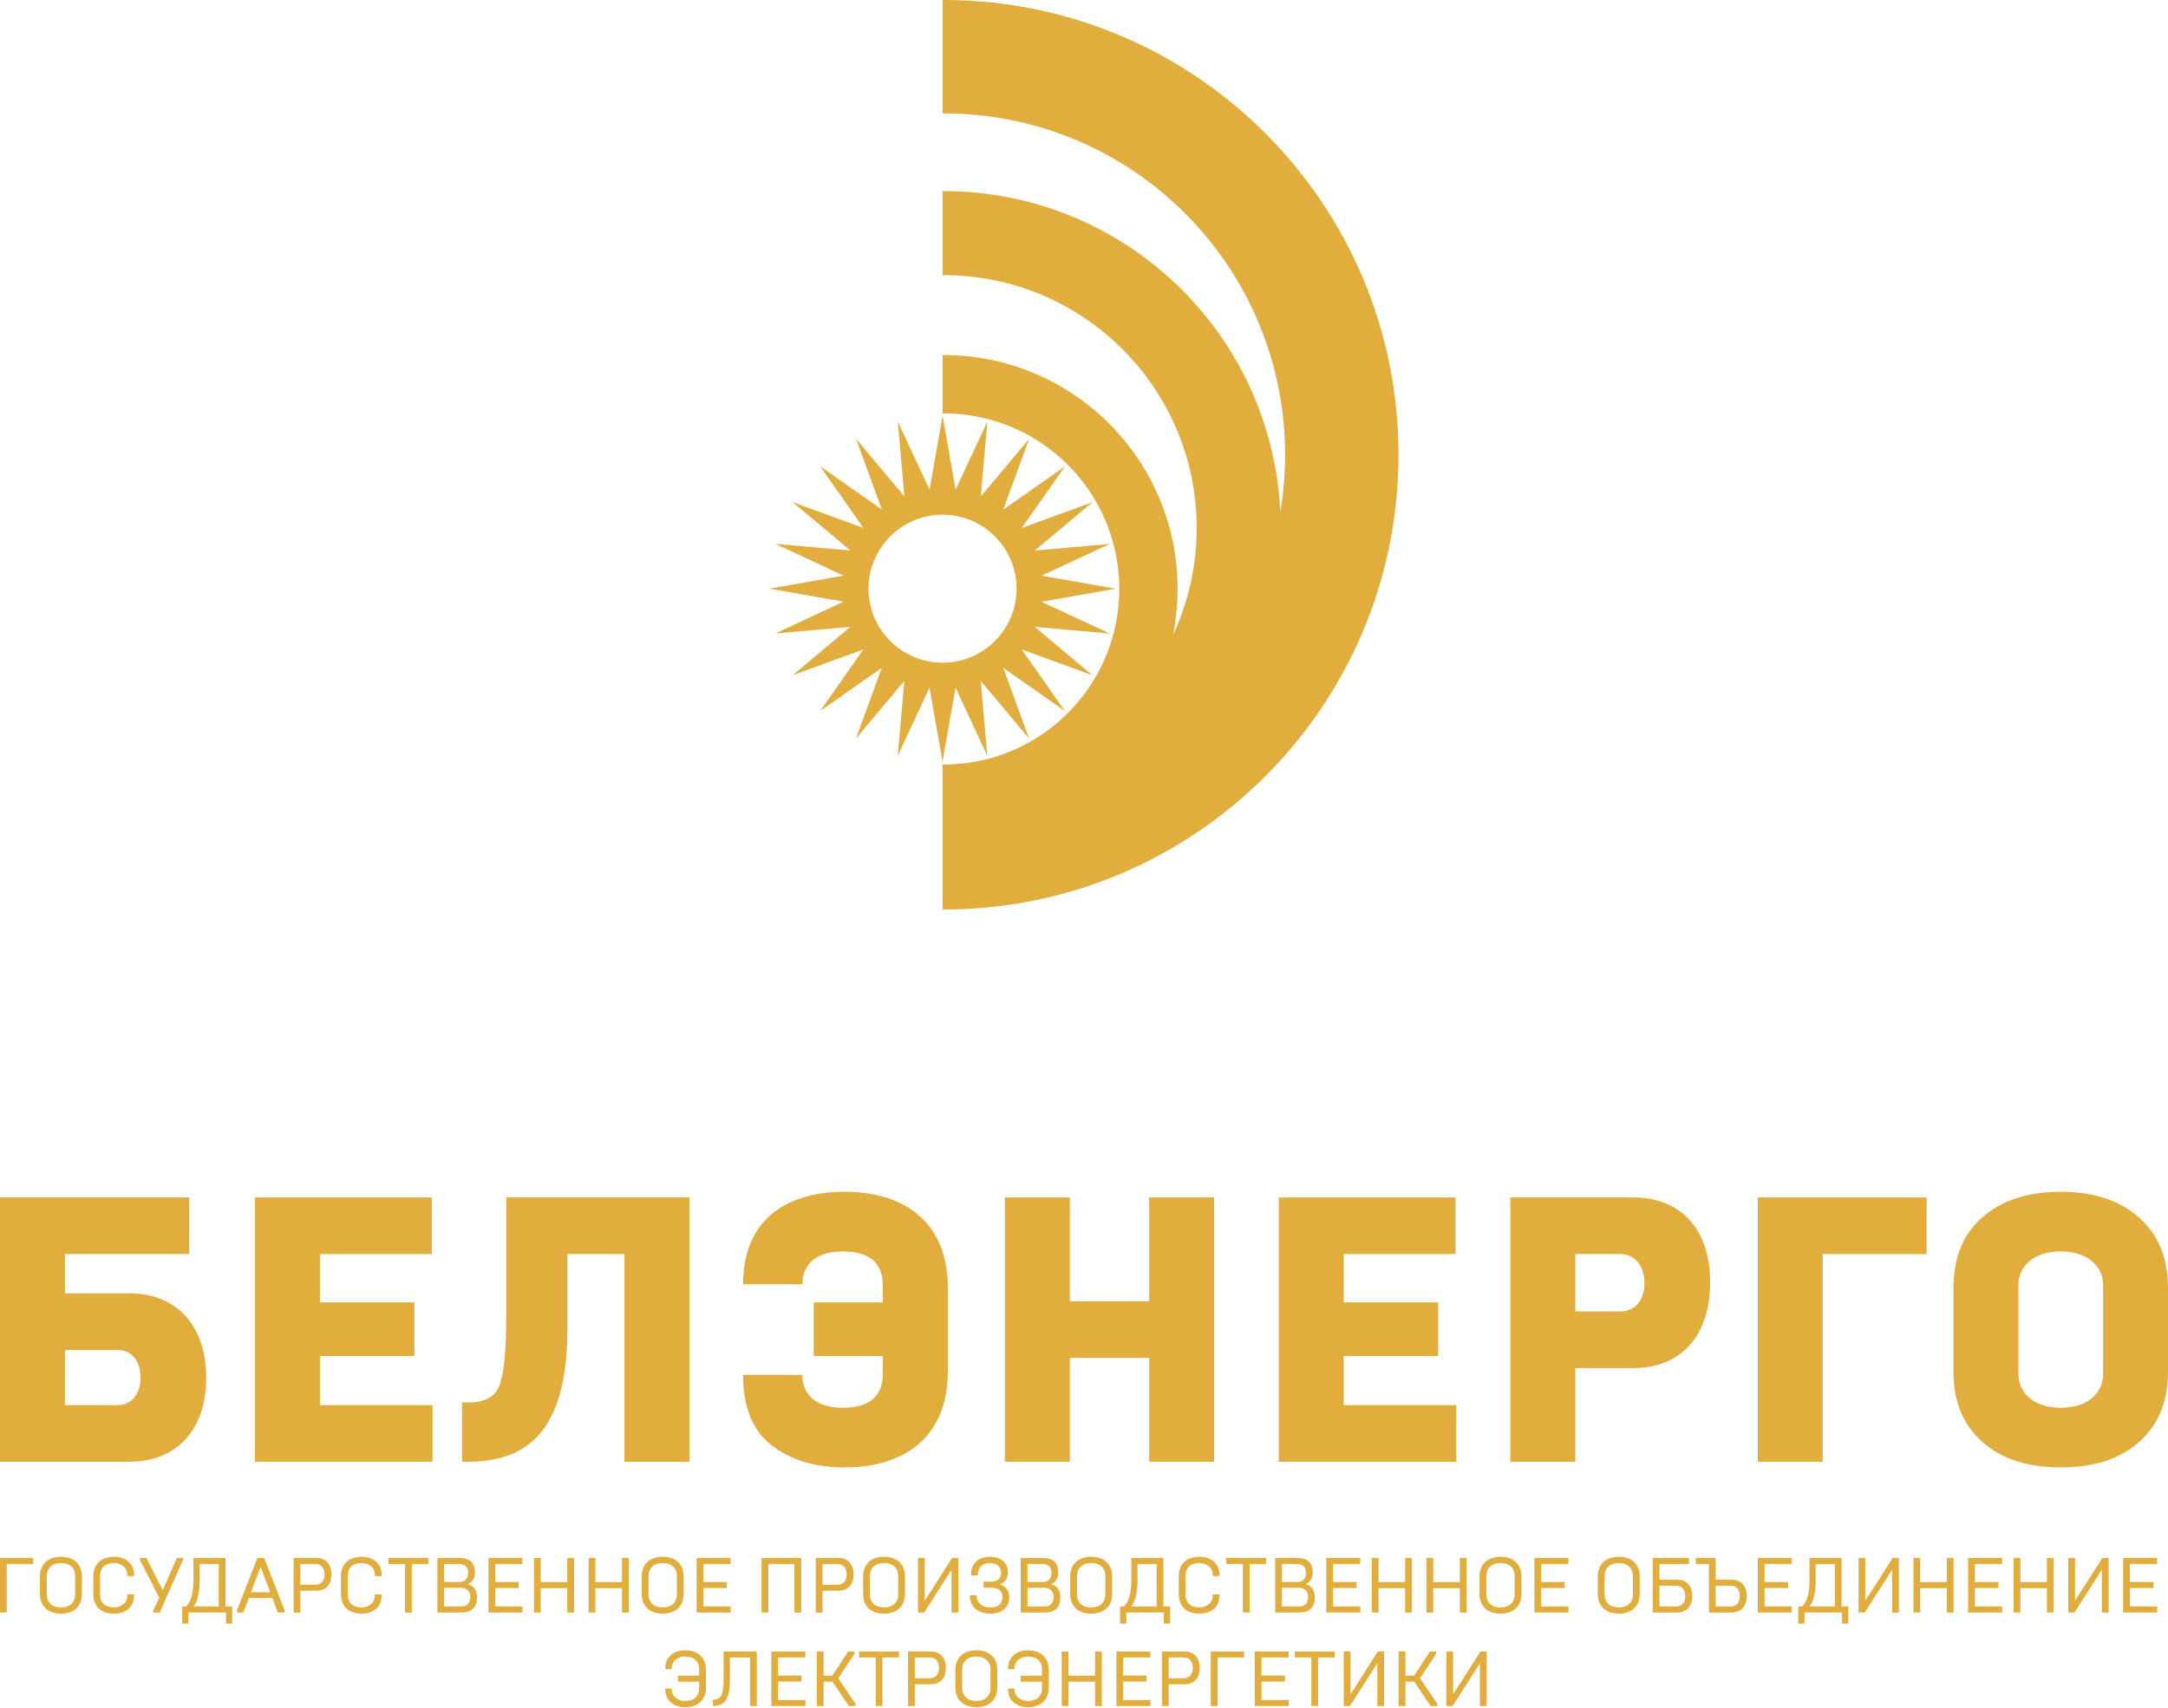
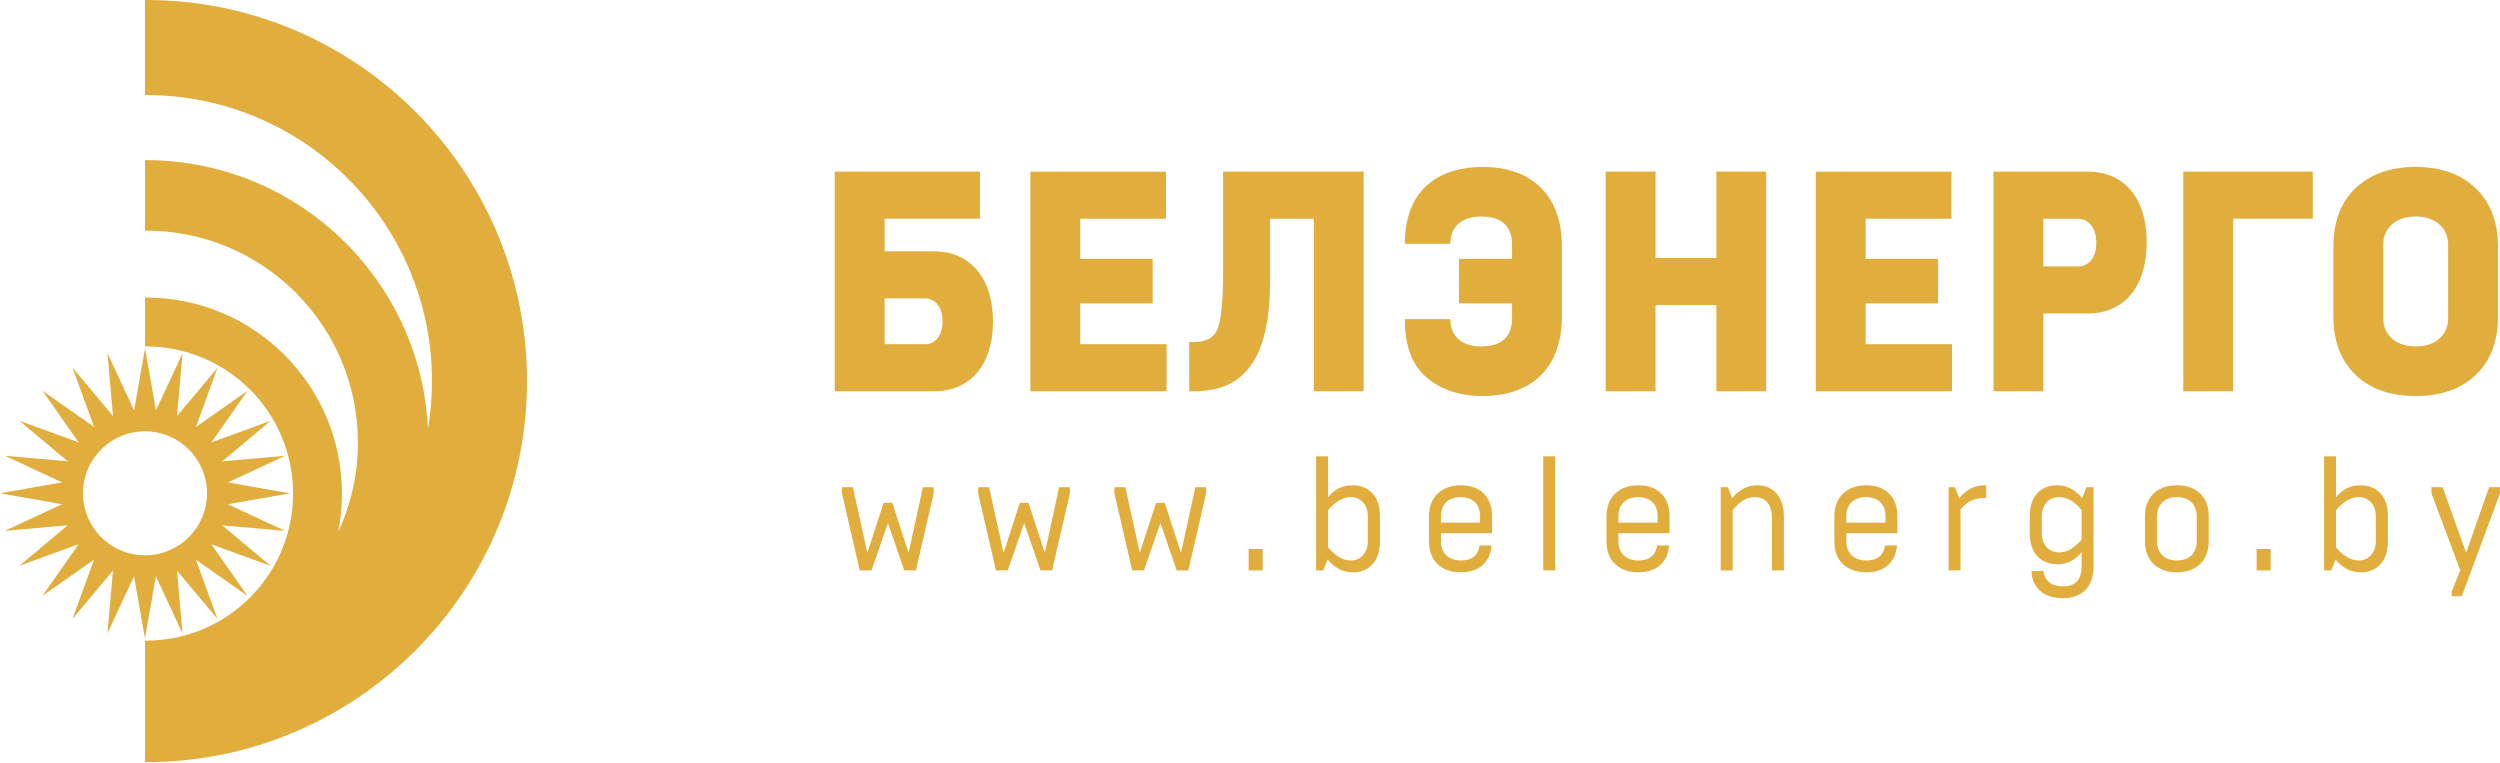
- <svg xmlns="http://www.w3.org/2000/svg" version="1.1" id="Слой_1" x="0px" y="0px" viewBox="0 0 648.54 510.805" style="enable-background:new 0 0 648.54 510.805;" xml:space="preserve">
+ <svg xmlns="http://www.w3.org/2000/svg" version="1.1" id="Слой_1" x="0px" y="0px" viewBox="0 0 275.174 83.888" style="enable-background:new 0 0 275.174 83.888;" xml:space="preserve">
  <style type="text/css">
- 	.st0{fill-rule:evenodd;clip-rule:evenodd;fill:#E1AD3D;}
- 	.st1{fill:#E1AD3D;}
+ 	.st0{fill:#E1AD3D;}
</style>
-   <g>
-     <g>
-       <g>
-         <path class="st0" d="M281.966,124.373l3.243,18.43l0.656,3.726l1.597-3.427l7.903-16.962l-1.638,18.641l-0.331,3.769l2.43-2.897     l12.024-14.339l-6.406,17.583l-1.295,3.555l3.096-2.169l15.326-10.739l-10.739,15.325l-2.171,3.098l3.552-1.294l17.583-6.406     l-14.34,12.024l-2.899,2.431l3.766-0.331l18.642-1.637l-16.963,7.903l-3.43,1.598l3.724,0.656l18.43,3.244l-18.43,3.243     l-3.726,0.656l3.427,1.597l16.963,7.903l-18.642-1.638l-3.769-0.331l2.897,2.43l14.339,12.024l-17.582-6.406l-3.555-1.295     l2.169,3.097l10.739,15.326l-15.325-10.74l-3.098-2.171l1.294,3.553l6.406,17.583l-12.023-14.34l-2.431-2.899l0.331,3.766     l1.637,18.642l-7.903-16.963l-1.598-3.43l-0.656,3.724l-3.244,18.43l-3.243-18.43l-0.656-3.726l-1.597,3.427l-7.903,16.963     l1.638-18.642l0.331-3.769l-2.43,2.897l-12.024,14.339l6.407-17.582l1.295-3.555l-3.097,2.169l-15.325,10.739l10.739-15.325     l2.171-3.098l-3.552,1.294l-17.583,6.406l14.339-12.024l2.9-2.431l-3.766,0.331l-18.642,1.637l16.963-7.903l3.43-1.598     l-3.724-0.656l-18.43-3.244l18.43-3.243l3.726-0.656l-3.427-1.597l-16.963-7.904l18.642,1.637l3.769,0.331l-2.897-2.429     l-14.339-12.024l17.583,6.407l3.555,1.295l-2.169-3.097l-10.739-15.326l15.325,10.739l3.098,2.171l-1.294-3.552l-6.406-17.583     l12.024,14.34l2.431,2.899l-0.331-3.766l-1.637-18.642l7.903,16.963l1.598,3.43l0.656-3.724L281.966,124.373L281.966,124.373z      M281.954,154.004c-12.225,0-22.139,9.915-22.139,22.14c0,12.225,9.914,22.139,22.139,22.139c12.225,0,22.14-9.914,22.14-22.139     C304.094,163.919,294.179,154.004,281.954,154.004z" />
-         <path class="st0" d="M282.29,0c75.131,0,136.066,60.935,136.066,136.066c0,75.132-60.935,136.066-136.066,136.066     c-0.112,0-0.224-0.004-0.336-0.004v-43.381c0.112,0,0.223,0.004,0.336,0.004c29.006,0,52.53-23.524,52.53-52.53     c0-29.006-23.523-52.53-52.53-52.53c-0.112,0-0.223,0.004-0.336,0.005v-17.453c0.112,0,0.223-0.004,0.336-0.004     c38.643,0,69.983,31.34,69.983,69.983c0,4.691-0.466,9.273-1.347,13.706c4.518-9.698,7.046-20.509,7.046-31.911     c0-41.79-33.892-75.683-75.683-75.683c-0.112,0-0.223,0.004-0.336,0.005V57.192c0.112,0,0.223-0.004,0.336-0.004     c54.029,0,98.147,42.525,100.708,95.921c0.932-5.544,1.425-11.235,1.425-17.043c0-56.397-45.736-102.133-102.133-102.133     c-0.112,0-0.223,0.004-0.336,0.004V0.004C282.067,0.004,282.178,0,282.29,0z" />
-       </g>
-     </g>
-     <g>
-       <g>
-         <path class="st1" d="M0,437.371v-79.093h56.608v16.949H19.435v11.749h19.208c14.348,0,23.049,9.83,23.049,25.311     c0,15.366-8.702,25.084-23.049,25.084H0z M19.435,420.422h15.818c3.502,0,6.78-2.711,6.78-8.248c0-5.536-3.278-8.25-6.78-8.25     H19.435V420.422z" />
-         <path class="st1" d="M76.278,437.371v-79.093h52.881v16.949H95.713v14.463h28.246v16.042H95.713v14.69h33.67v16.949H76.278z" />
-         <path class="st1" d="M138.208,437.371v-17.74h1.807c4.973,0,8.135-1.695,9.378-5.085c1.358-3.39,2.035-10.281,2.035-20.678     v-35.59h54.8v79.093h-19.435v-62.144h-17.061v22.146c0,27.455-9.266,39.998-29.717,39.998H138.208z" />
-         <path class="st1" d="M230.761,432.398c-5.651-4.406-8.475-11.412-8.475-21.015h17.738c0,6.328,4.633,9.83,11.976,9.83     c8.023,0,12.092-3.39,12.092-10.169v-5.312h-20.678V389.69h20.678v-5.084c0-6.78-4.069-10.169-12.092-10.169     c-7.344,0-11.976,3.502-11.976,9.83h-17.738c0-20.226,14.123-27.682,30.281-27.682c19.547,0,30.96,10.509,30.96,28.586v25.311     c0,18.077-11.412,28.586-30.96,28.586C243.641,439.066,236.41,436.804,230.761,432.398z" />
-         <path class="st1" d="M300.599,437.371v-79.093h19.435v31.072h23.729v-31.072h19.432v79.093h-19.432v-31.072h-23.729v31.072     H300.599z" />
-         <path class="st1" d="M382.531,437.371v-79.093h52.878v16.949h-33.443v14.463h28.247v16.042h-28.247v14.69h33.67v16.949H382.531z" />
-         <path class="st1" d="M451.805,437.371v-79.093h36.721c14.463,0,23.049,9.718,23.049,25.423c0,15.818-8.587,25.648-23.049,25.648     H471.24v28.022H451.805z M471.24,392.4h13.556c3.617,0,7.119-2.598,7.119-8.475c0-5.876-3.502-8.699-7.119-8.699H471.24V392.4z" />
-         <path class="st1" d="M525.827,437.371v-79.093h50.504v16.949h-31.072v62.144H525.827z" />
-         <path class="st1" d="M593.063,431.495c-5.764-5.084-8.702-12.089-8.702-21.015v-25.083c0-9.042,2.826-16.046,8.587-21.13     c5.764-5.084,13.674-7.683,23.504-7.683c9.83,0,17.625,2.598,23.389,7.683c5.761,5.085,8.699,12.089,8.699,21.13v25.083     c0,8.926-2.938,15.931-8.699,21.015c-5.764,5.085-13.559,7.571-23.389,7.571C606.622,439.066,598.824,436.58,593.063,431.495z      M629.105,384.378c0-5.085-4.178-9.942-12.653-9.942c-8.474,0-12.656,4.857-12.656,9.942v26.779     c0,5.312,4.181,10.057,12.656,10.057c8.475,0,12.653-4.745,12.653-10.057V384.378z" />
-       </g>
-       <g>
-         <path class="st1" d="M0,482.471v-16.316h9.952v1.795H2.028v14.52H0z" />
-         <path class="st1" d="M11.964,471.653c0-3.657,2.425-5.849,6.271-5.849s6.268,2.192,6.268,5.849v5.316     c0,3.659-2.422,5.849-6.268,5.849s-6.271-2.19-6.271-5.849V471.653z M22.475,477.062v-5.502c0-2.33-1.56-3.892-4.24-3.892     c-2.704,0-4.242,1.563-4.242,3.892v5.502c0,2.332,1.538,3.892,4.242,3.892C20.914,480.954,22.475,479.394,22.475,477.062z" />
-         <path class="st1" d="M27.916,476.947v-5.269c0-3.706,2.307-5.873,6.249-5.873c1.7,0,3.098,0.465,4.24,1.423     c1.144,0.955,1.703,2.329,1.703,4.125v0.232h-2.028v-0.232c0-1.191-0.397-2.099-1.188-2.729     c-0.769-0.627-1.703-0.955-2.751-0.955c-2.726,0-4.196,1.424-4.196,3.871v5.548c0,2.447,1.47,3.867,4.196,3.867     c1.048,0,1.981-0.326,2.751-0.955c0.791-0.629,1.188-1.538,1.188-2.726v-0.233h2.028v0.233c0,1.793-0.558,3.169-1.703,4.124     c-1.141,0.955-2.54,1.421-4.24,1.421C30.223,482.818,27.916,480.653,27.916,476.947z" />
-         <path class="st1" d="M45.849,481.795l1.796-3.731l-5.759-11.233v-0.676h1.889l4.894,9.648l4.243-9.648h1.795v0.676l-6.922,15.64     h-1.935V481.795z" />
-         <path class="st1" d="M54.504,485.802v-5.127h1.237c0.441-0.583,0.791-1.095,1.048-1.585c0.536-1.002,1.07-3.194,1.07-5.967     v-6.969h9.605v14.52h2.003v5.127h-1.864v-3.331H56.368v3.331H54.504z M65.436,480.675V467.95h-5.71v5.173     c0,1.352-0.093,2.54-0.304,3.588c-0.186,1.051-0.397,1.82-0.605,2.308c-0.211,0.49-0.515,1.026-0.887,1.656H65.436z" />
-         <path class="st1" d="M70.902,482.471v-0.676l6.082-15.64h2.028l6.106,15.64v0.676h-2.003l-1.631-4.336h-7.04l-1.678,4.336H70.902     z M75.048,476.411h5.806l-2.891-7.552L75.048,476.411z" />
-         <path class="st1" d="M87.831,482.471v-16.316h6.829c2.798,0,4.5,1.91,4.5,4.918c0,3.005-1.702,4.894-4.5,4.894h-4.801v6.504     H87.831z M89.859,474.172h4.453c1.678,0,2.773-1.142,2.773-3.098c0-1.981-1.095-3.123-2.773-3.123h-4.453V474.172z" />
-         <path class="st1" d="M101.99,476.947v-5.269c0-3.706,2.307-5.873,6.246-5.873c1.703,0,3.101,0.465,4.242,1.423     c1.142,0.955,1.703,2.329,1.703,4.125v0.232h-2.028v-0.232c0-1.191-0.397-2.099-1.191-2.729     c-0.769-0.627-1.699-0.955-2.748-0.955c-2.729,0-4.196,1.424-4.196,3.871v5.548c0,2.447,1.467,3.867,4.196,3.867     c1.048,0,1.979-0.326,2.748-0.955c0.794-0.629,1.191-1.538,1.191-2.726v-0.233h2.028v0.233c0,1.793-0.561,3.169-1.703,4.124     c-1.141,0.955-2.54,1.421-4.242,1.421C104.297,482.818,101.99,480.653,101.99,476.947z" />
-         <path class="st1" d="M121.158,482.471v-14.52h-4.965v-1.795h11.933v1.795h-4.94v14.52H121.158z" />
-         <path class="st1" d="M130.839,482.471v-16.316h6.853c2.773,0,4.382,1.491,4.382,4.289c0,1.746-0.701,2.937-2.122,3.542     c1.842,0.536,2.751,1.864,2.751,4.032c0,2.869-1.656,4.453-4.428,4.453H130.839z M132.867,473.356h4.522     c1.703,0,2.658-1.002,2.658-2.704c0-1.746-0.933-2.702-2.704-2.702h-4.475V473.356z M132.867,480.675h5.058     c1.771,0,2.751-1.001,2.751-2.773c0-1.795-0.98-2.822-2.751-2.822h-5.058V480.675z" />
-         <path class="st1" d="M146.115,482.471v-16.316h10.163v1.795h-8.135v5.406h7.04v1.795h-7.04v5.524h8.159v1.796H146.115z" />
-         <path class="st1" d="M159.737,482.471v-16.316h2.028v7.226h7.946v-7.226h2.028v16.316h-2.028v-7.297h-7.946v7.297H159.737z" />
-         <path class="st1" d="M176.086,482.471v-16.316h2.028v7.226h7.946v-7.226h2.028v16.316h-2.028v-7.297h-7.946v7.297H176.086z" />
-         <path class="st1" d="M191.967,471.653c0-3.657,2.425-5.849,6.271-5.849s6.271,2.192,6.271,5.849v5.316     c0,3.659-2.425,5.849-6.271,5.849s-6.271-2.19-6.271-5.849V471.653z M202.48,477.062v-5.502c0-2.33-1.563-3.892-4.243-3.892     c-2.704,0-4.242,1.563-4.242,3.892v5.502c0,2.332,1.538,3.892,4.242,3.892C200.917,480.954,202.48,479.394,202.48,477.062z" />
-         <path class="st1" d="M208.387,482.471v-16.316h10.163v1.795h-8.134v5.406h7.04v1.795h-7.04v5.524h8.159v1.796H208.387z" />
-         <path class="st1" d="M227.815,482.471v-16.316h11.862v16.316h-2.028v-14.52h-7.806v14.52H227.815z" />
-         <path class="st1" d="M244.024,482.471v-16.316h6.829c2.797,0,4.497,1.91,4.497,4.918c0,3.005-1.699,4.894-4.497,4.894h-4.801     v6.504H244.024z M246.052,474.172h4.451c1.678,0,2.772-1.142,2.772-3.098c0-1.981-1.095-3.123-2.772-3.123h-4.451V474.172z" />
-         <path class="st1" d="M258.18,471.653c0-3.657,2.425-5.849,6.271-5.849c3.846,0,6.271,2.192,6.271,5.849v5.316     c0,3.659-2.425,5.849-6.271,5.849c-3.846,0-6.271-2.19-6.271-5.849V471.653z M268.693,477.062v-5.502     c0-2.33-1.563-3.892-4.242-3.892c-2.704,0-4.243,1.563-4.243,3.892v5.502c0,2.332,1.538,3.892,4.243,3.892     C267.13,480.954,268.693,479.394,268.693,477.062z" />
-         <path class="st1" d="M274.6,482.471v-16.316h2.028v12.796l8.181-12.796h1.864v16.316h-2.028v-12.796l-8.181,12.796H274.6z" />
-         <path class="st1" d="M291.836,481.397c-1.144-0.955-1.724-2.332-1.749-4.124h2.028c0.022,2.401,1.749,3.681,4.171,3.681     c2.308,0,3.613-1.12,3.613-3.098c0-1.774-1.259-2.822-3.38-2.822h-2.283v-1.793h2.283c1.866,0,2.962-0.933,2.962-2.636     c0-1.699-1.234-2.937-3.381-2.937c-2.168,0-3.635,1.259-3.635,3.685h-2.028c0.022-1.818,0.536-3.194,1.585-4.125     c1.048-0.958,2.422-1.423,4.078-1.423c1.703,0,3.03,0.419,3.985,1.281c0.955,0.865,1.445,1.96,1.445,3.334     c0,1.796-0.838,3.03-2.494,3.659c1.703,0.465,2.891,1.796,2.891,3.777c0,3.005-2.143,4.963-5.71,4.963     C294.444,482.818,292.977,482.353,291.836,481.397z" />
-         <path class="st1" d="M305.337,482.471v-16.316h6.854c2.773,0,4.382,1.491,4.382,4.289c0,1.746-0.701,2.937-2.121,3.542     c1.842,0.536,2.751,1.864,2.751,4.032c0,2.869-1.656,4.453-4.429,4.453H305.337z M307.366,473.356h4.522     c1.703,0,2.658-1.002,2.658-2.704c0-1.746-0.934-2.702-2.704-2.702h-4.475V473.356z M307.366,480.675h5.058     c1.771,0,2.751-1.001,2.751-2.773c0-1.795-0.98-2.822-2.751-2.822h-5.058V480.675z" />
-         <path class="st1" d="M320.148,471.653c0-3.657,2.425-5.849,6.271-5.849c3.846,0,6.271,2.192,6.271,5.849v5.316     c0,3.659-2.425,5.849-6.271,5.849c-3.846,0-6.271-2.19-6.271-5.849V471.653z M330.661,477.062v-5.502     c0-2.33-1.563-3.892-4.242-3.892c-2.704,0-4.242,1.563-4.242,3.892v5.502c0,2.332,1.538,3.892,4.242,3.892     C329.098,480.954,330.661,479.394,330.661,477.062z" />
-         <path class="st1" d="M335.052,485.802v-5.127h1.237c0.44-0.583,0.791-1.095,1.048-1.585c0.536-1.002,1.07-3.194,1.07-5.967     v-6.969h9.604v14.52h2.004v5.127h-1.864v-3.331h-11.236v3.331H335.052z M345.984,480.675V467.95h-5.71v5.173     c0,1.352-0.093,2.54-0.304,3.588c-0.186,1.051-0.397,1.82-0.605,2.308c-0.211,0.49-0.515,1.026-0.887,1.656H345.984z" />
-         <path class="st1" d="M352.613,476.947v-5.269c0-3.706,2.307-5.873,6.249-5.873c1.7,0,3.098,0.465,4.24,1.423     c1.144,0.955,1.703,2.329,1.703,4.125v0.232h-2.028v-0.232c0-1.191-0.397-2.099-1.188-2.729     c-0.769-0.627-1.703-0.955-2.751-0.955c-2.726,0-4.196,1.424-4.196,3.871v5.548c0,2.447,1.47,3.867,4.196,3.867     c1.048,0,1.981-0.326,2.751-0.955c0.791-0.629,1.188-1.538,1.188-2.726v-0.233h2.028v0.233c0,1.793-0.558,3.169-1.703,4.124     c-1.141,0.955-2.54,1.421-4.24,1.421C354.92,482.818,352.613,480.653,352.613,476.947z" />
-         <path class="st1" d="M371.781,482.471v-14.52h-4.962v-1.795h11.934v1.795h-4.943v14.52H371.781z" />
-         <path class="st1" d="M381.465,482.471v-16.316h6.851c2.775,0,4.382,1.491,4.382,4.289c0,1.746-0.698,2.937-2.121,3.542     c1.842,0.536,2.751,1.864,2.751,4.032c0,2.869-1.653,4.453-4.429,4.453H381.465z M383.493,473.356h4.522     c1.7,0,2.655-1.002,2.655-2.704c0-1.746-0.93-2.702-2.701-2.702h-4.475V473.356z M383.493,480.675h5.055     c1.774,0,2.751-1.001,2.751-2.773c0-1.795-0.977-2.822-2.751-2.822h-5.055V480.675z" />
-         <path class="st1" d="M396.741,482.471v-16.316h10.163v1.795h-8.135v5.406h7.037v1.795h-7.037v5.524h8.157v1.796H396.741z" />
-         <path class="st1" d="M410.361,482.471v-16.316h2.028v7.226h7.949v-7.226h2.028v16.316h-2.028v-7.297h-7.949v7.297H410.361z" />
-         <path class="st1" d="M426.709,482.471v-16.316h2.028v7.226h7.948v-7.226h2.028v16.316h-2.028v-7.297h-7.948v7.297H426.709z" />
-         <path class="st1" d="M442.592,471.653c0-3.657,2.425-5.849,6.271-5.849c3.846,0,6.268,2.192,6.268,5.849v5.316     c0,3.659-2.422,5.849-6.268,5.849c-3.846,0-6.271-2.19-6.271-5.849V471.653z M453.103,477.062v-5.502     c0-2.33-1.56-3.892-4.24-3.892c-2.704,0-4.243,1.563-4.243,3.892v5.502c0,2.332,1.538,3.892,4.243,3.892     C451.543,480.954,453.103,479.394,453.103,477.062z" />
-         <path class="st1" d="M459.012,482.471v-16.316h10.163v1.795h-8.135v5.406h7.037v1.795h-7.037v5.524h8.157v1.796H459.012z" />
-         <path class="st1" d="M477.972,471.653c0-3.657,2.425-5.849,6.271-5.849c3.846,0,6.271,2.192,6.271,5.849v5.316     c0,3.659-2.425,5.849-6.271,5.849c-3.846,0-6.271-2.19-6.271-5.849V471.653z M488.486,477.062v-5.502     c0-2.33-1.563-3.892-4.243-3.892c-2.704,0-4.242,1.563-4.242,3.892v5.502c0,2.332,1.538,3.892,4.242,3.892     C486.923,480.954,488.486,479.394,488.486,477.062z" />
-         <path class="st1" d="M494.392,482.471v-16.316h10.861v1.795h-8.832v4.708h5.312c2.797,0,4.475,1.886,4.475,4.894     c0,3.006-1.678,4.919-4.475,4.919H494.392z M496.421,480.675h4.94c1.653,0,2.773-1.141,2.773-3.123     c0-1.957-1.119-3.101-2.773-3.101h-4.94V480.675z" />
-         <path class="st1" d="M511.206,482.471v-14.52h-3.917v-1.795h5.945v6.503h4.708c2.89,0,4.593,1.886,4.593,4.894     c0,3.052-1.703,4.919-4.593,4.919H511.206z M513.234,480.675h4.475c1.678,0,2.751-1.141,2.751-3.123     c0-1.935-1.073-3.101-2.751-3.101h-4.475V480.675z" />
-         <path class="st1" d="M525.831,482.471v-16.316h10.163v1.795h-8.135v5.406h7.04v1.795h-7.04v5.524h8.159v1.796H525.831z" />
-         <path class="st1" d="M537.937,485.802v-5.127h1.234c0.444-0.583,0.794-1.095,1.048-1.585c0.536-1.002,1.073-3.194,1.073-5.967     v-6.969h9.602v14.52h2.006v5.127h-1.867v-3.331h-11.233v3.331H537.937z M548.869,480.675V467.95h-5.712v5.173     c0,1.352-0.093,2.54-0.304,3.588c-0.186,1.051-0.394,1.82-0.605,2.308c-0.211,0.49-0.512,1.026-0.887,1.656H548.869z" />
-         <path class="st1" d="M555.964,482.471v-16.316h2.028v12.796l8.182-12.796h1.864v16.316h-2.028v-12.796l-8.182,12.796H555.964z" />
-         <path class="st1" d="M572.383,482.471v-16.316h2.028v7.226h7.949v-7.226h2.028v16.316h-2.028v-7.297h-7.949v7.297H572.383z" />
-         <path class="st1" d="M588.732,482.471v-16.316h10.163v1.795h-8.135v5.406h7.04v1.795h-7.04v5.524h8.157v1.796H588.732z" />
-         <path class="st1" d="M602.352,482.471v-16.316h2.028v7.226h7.949v-7.226h2.025v16.316h-2.025v-7.297h-7.949v7.297H602.352z" />
-         <path class="st1" d="M618.701,482.471v-16.316h2.028v12.796l8.181-12.796h1.864v16.316h-2.028v-12.796l-8.181,12.796H618.701z" />
-         <path class="st1" d="M635.121,482.471v-16.316h10.163v1.795h-8.134v5.406h7.04v1.795h-7.04v5.524h8.157v1.796H635.121z" />
-         <path class="st1" d="M200.665,509.385c-1.117-0.955-1.678-2.354-1.678-4.171h1.913c0,1.188,0.394,2.121,1.188,2.773     c0.791,0.629,1.724,0.955,2.797,0.955c2.726,0,4.264-1.399,4.264-3.799v-1.981h-6.386v-1.793h6.386v-1.913     c0-2.401-1.538-3.799-4.264-3.799c-1.073,0-2.007,0.328-2.797,0.98c-0.794,0.63-1.188,1.563-1.188,2.751h-1.913     c0-1.817,0.561-3.194,1.678-4.149c1.12-0.955,2.518-1.445,4.221-1.445c3.938,0,6.292,2.146,6.292,5.802v5.409     c0,3.659-2.354,5.802-6.292,5.802C203.184,510.805,201.785,510.34,200.665,509.385z" />
-         <path class="st1" d="M213.262,508.591c1.237,0,2.075-0.44,2.518-1.327c0.444-0.884,0.676-2.612,0.676-5.173v-7.949h9.931v16.316     h-2.028v-14.52h-5.992v6.361c0,3.008-0.394,5.129-1.21,6.342c-0.793,1.21-2.099,1.818-3.895,1.818V508.591z" />
-         <path class="st1" d="M230.73,510.457v-16.316h10.163v1.795h-8.135v5.406h7.04v1.796h-7.04v5.524h8.159v1.795H230.73z" />
-         <path class="st1" d="M244.35,510.457v-16.316h2.028v7.226h2.611l4.73-7.226h1.889v0.676l-4.847,7.341l5.151,7.623v0.676h-2.004     l-4.897-7.297h-2.633v7.297H244.35z" />
-         <path class="st1" d="M261.958,510.457v-14.52h-4.965v-1.795h11.934v1.795h-4.941v14.52H261.958z" />
-         <path class="st1" d="M271.638,510.457v-16.316h6.829c2.797,0,4.497,1.91,4.497,4.918c0,3.006-1.7,4.894-4.497,4.894h-4.801v6.504     H271.638z M273.667,502.159h4.451c1.678,0,2.773-1.141,2.773-3.098c0-1.981-1.095-3.123-2.773-3.123h-4.451V502.159z" />
-         <path class="st1" d="M285.795,499.641c0-3.657,2.425-5.849,6.271-5.849c3.846,0,6.268,2.193,6.268,5.849v5.315     c0,3.659-2.422,5.849-6.268,5.849c-3.846,0-6.271-2.19-6.271-5.849V499.641z M296.305,505.049v-5.502     c0-2.329-1.56-3.892-4.24-3.892c-2.704,0-4.242,1.563-4.242,3.892v5.502c0,2.332,1.538,3.892,4.242,3.892     C294.745,508.941,296.305,507.381,296.305,505.049z" />
-         <path class="st1" d="M303.216,509.385c-1.119-0.955-1.678-2.354-1.678-4.171h1.91c0,1.188,0.397,2.121,1.188,2.773     c0.794,0.629,1.724,0.955,2.798,0.955c2.729,0,4.267-1.399,4.267-3.799v-1.981h-6.388v-1.793h6.388v-1.913     c0-2.401-1.538-3.799-4.267-3.799c-1.073,0-2.004,0.328-2.798,0.98c-0.791,0.63-1.188,1.563-1.188,2.751h-1.91     c0-1.817,0.558-3.194,1.678-4.149c1.12-0.955,2.518-1.445,4.218-1.445c3.938,0,6.292,2.146,6.292,5.802v5.409     c0,3.659-2.354,5.802-6.292,5.802C305.735,510.805,304.336,510.34,303.216,509.385z" />
-         <path class="st1" d="M317.605,510.457v-16.316h2.028v7.226h7.949v-7.226h2.028v16.316h-2.028v-7.297h-7.949v7.297H317.605z" />
-         <path class="st1" d="M333.957,510.457v-16.316h10.163v1.795h-8.135v5.406h7.037v1.796h-7.037v5.524h8.157v1.795H333.957z" />
-         <path class="st1" d="M347.577,510.457v-16.316h6.829c2.797,0,4.497,1.91,4.497,4.918c0,3.006-1.7,4.894-4.497,4.894h-4.801v6.504     H347.577z M349.605,502.159h4.45c1.678,0,2.773-1.141,2.773-3.098c0-1.981-1.095-3.123-2.773-3.123h-4.45V502.159z" />
-         <path class="st1" d="M362.198,510.457v-16.316h9.952v1.795h-7.924v14.52H362.198z" />
-         <path class="st1" d="M375.331,510.457v-16.316h10.163v1.795h-8.134v5.406h7.037v1.796h-7.037v5.524h8.157v1.795H375.331z" />
-         <path class="st1" d="M392.282,510.457v-14.52h-4.963v-1.795h11.934v1.795h-4.943v14.52H392.282z" />
-         <path class="st1" d="M401.966,510.457v-16.316h2.028v12.796l8.181-12.796h1.864v16.316h-2.028v-12.796l-8.181,12.796H401.966z" />
-         <path class="st1" d="M418.383,510.457v-16.316h2.028v7.226h2.611l4.73-7.226h1.889v0.676l-4.847,7.341l5.151,7.623v0.676h-2.004     l-4.897-7.297h-2.633v7.297H418.383z" />
-         <path class="st1" d="M432.657,510.457v-16.316h2.028v12.796l8.181-12.796h1.864v16.316h-2.028v-12.796l-8.181,12.796H432.657z" />
-       </g>
-     </g>
-   </g>
+   <path class="st0" d="M17.158,63.429l0.493,1.057l2.436,5.229l-0.505-5.747l-0.102-1.161l0.75,0.894l3.706,4.42l-1.975-5.42  l-0.399-1.095l0.955,0.669l4.724,3.311l-3.31-4.724l-0.669-0.955l1.096,0.399l5.42,1.975l-4.42-3.707l-0.893-0.749l1.162,0.102  l5.747,0.505l-5.229-2.436l-1.057-0.492l1.149-0.202l5.681-1l-5.681-1L25.089,53.1l1.057-0.493l5.229-2.436l-5.747,0.505  l-1.161,0.102l0.894-0.75l4.42-3.706l-5.42,1.975l-1.095,0.399l0.669-0.955l3.311-4.724l-4.724,3.31l-0.955,0.669l0.399-1.096  l1.975-5.42l-3.707,4.42l-0.749,0.893l0.102-1.162l0.505-5.747l-2.436,5.229l-0.492,1.056l-0.202-1.149l-1-5.681l-1,5.681  l-0.202,1.148l-0.493-1.057l-2.436-5.229l0.505,5.747l0.102,1.161l-0.75-0.894l-3.706-4.42l1.975,5.42l0.399,1.095l-0.955-0.669  l-4.724-3.31l3.31,4.724l0.669,0.954L7.56,48.291l-5.42-1.975l4.42,3.707l0.893,0.749L6.291,50.67l-5.747-0.505l5.229,2.436  l1.056,0.492l-1.149,0.202l-5.681,1l5.681,1l1.148,0.202L5.772,55.99l-5.229,2.436l5.747-0.505l1.161-0.102l-0.894,0.75l-4.42,3.706  l5.42-1.975l1.095-0.399l-0.669,0.955l-3.31,4.724l4.724-3.31l0.955-0.669l-0.399,1.096l-1.975,5.42l3.706-4.42l0.749-0.893  l-0.102,1.162l-0.505,5.747l2.436-5.229l0.492-1.056l0.202,1.149l1,5.681l1-5.681L17.158,63.429z M9.134,54.299  c0-3.769,3.056-6.825,6.825-6.825c3.769,0,6.825,3.056,6.825,6.825c0,3.768-3.056,6.825-6.825,6.825  C12.191,61.124,9.134,58.067,9.134,54.299z M16.063,0c-0.035,0-0.069,0.001-0.104,0.001v10.461c0.035,0,0.069-0.001,0.104-0.001  c17.385,0,31.484,14.099,31.484,31.484c0,1.79-0.152,3.545-0.439,5.254c-0.789-16.46-14.389-29.569-31.044-29.569  c-0.035,0-0.069,0.001-0.104,0.001v7.752c0.035,0,0.069-0.001,0.104-0.001c12.883,0,23.33,10.448,23.33,23.33  c0,3.515-0.779,6.847-2.172,9.837c0.272-1.367,0.415-2.779,0.415-4.225c0-11.912-9.661-21.573-21.573-21.573  c-0.035,0-0.069,0.001-0.104,0.001v5.38c0.035,0,0.069-0.001,0.104-0.001c8.942,0,16.193,7.252,16.193,16.193  c0,8.942-7.252,16.193-16.193,16.193c-0.035,0-0.069-0.001-0.104-0.001v13.373c0.035,0,0.069,0.001,0.104,0.001  c23.16,0,41.944-18.784,41.944-41.944C58.007,18.784,39.223,0,16.063,0z M115.001,60.856l-1.792-5.502h-0.954l-1.792,5.502  l-1.595-7.23h-1.201v0.677l1.957,8.477h1.299l1.808-5.218l1.792,5.218h1.283l1.957-8.477v-0.677h-1.184L115.001,60.856z   M102.791,27.664H97.37v-3.592h10.492v-5.181H91.884V43.07h10.907c4.051,0,6.509-2.97,6.509-7.669  C109.3,30.669,106.842,27.664,102.791,27.664z M101.835,37.889H97.37v-5.043h4.465c0.988,0,1.912,0.83,1.912,2.522  C103.747,37.06,102.823,37.889,101.835,37.889z M129.995,60.856l-1.792-5.502h-0.954l-1.792,5.502l-1.595-7.23h-1.2v0.677  l1.956,8.477h1.299l1.808-5.218l1.792,5.218h1.283l1.956-8.477v-0.677h-1.184L129.995,60.856z M150.097,43.07V18.891h-15.468v10.881  c0,3.177-0.191,5.285-0.577,6.32c-0.351,1.037-1.243,1.555-2.645,1.555h-0.51v5.423h0.51c5.772,0,8.389-3.833,8.389-12.228v-6.769  h4.816V43.07H150.097z M248.386,62.78h1.546v-2.35h-1.546V62.78z M137.44,62.78h1.546v-2.35h-1.546V62.78z M240.311,43.07h5.489  V24.072h8.768v-5.181h-14.257V43.07z M273.975,53.626l-2.532,7.23l-2.582-7.23h-1.232v0.677l3.173,8.477l-0.937,2.315v0.534h1.101  l4.209-11.326v-0.677H273.975z M100.007,60.856l-1.792-5.502h-0.954l-1.792,5.502l-1.595-7.23h-1.201v0.677l1.957,8.477h1.299  l1.808-5.218l1.792,5.218h1.283l1.957-8.477v-0.677h-1.184L100.007,60.856z M128.405,37.889H118.9v-4.491h7.974v-4.903H118.9v-4.422  h9.441v-5.181h-14.926V43.07h14.99V37.889z M259.805,53.414c-1.103,0-1.99,0.444-2.681,1.335v-4.523h-1.314V62.78h0.789l0.461-1.211  c0.772,0.943,1.693,1.425,2.794,1.425c1.776,0,2.978-1.229,2.978-3.366v-2.849C262.831,54.642,261.629,53.414,259.805,53.414z   M261.514,59.521c0,1.3-0.772,2.172-1.907,2.172c-0.839,0-1.661-0.481-2.484-1.442v-4.096c0.822-0.962,1.661-1.443,2.5-1.443  c1.119,0,1.891,0.873,1.891,2.174V59.521z M274.951,34.849v-7.669c0-2.763-0.828-4.905-2.454-6.458  c-1.626-1.555-3.828-2.349-6.601-2.349c-2.776,0-5.007,0.794-6.636,2.349c-1.625,1.553-2.425,3.695-2.425,6.458v7.669  c0,2.729,0.832,4.87,2.457,6.424c1.626,1.555,3.828,2.316,6.604,2.316c2.773,0,4.975-0.761,6.601-2.316  C274.122,39.72,274.951,37.578,274.951,34.849z M269.466,35.056c0,1.624-1.179,3.076-3.57,3.076c-2.394,0-3.573-1.451-3.573-3.076  V26.87c0-1.555,1.179-3.039,3.573-3.039c2.391,0,3.57,1.484,3.57,3.039V35.056z M194.404,43.07V18.891h-5.485v9.5h-6.696v-9.5  h-5.485V43.07h5.485v-9.498h6.696v9.498H194.404z M193.428,53.414c-1.086,0-2.007,0.48-2.779,1.424l-0.461-1.212h-0.789v9.154h1.316  v-6.624c0.74-0.962,1.562-1.443,2.449-1.443c1.119,0,1.875,0.784,1.875,2.298v5.769h1.315v-5.93  C196.354,54.695,195.187,53.414,193.428,53.414z M180.345,53.414c-2.171,0-3.519,1.335-3.519,3.4v2.814  c0,2.065,1.332,3.366,3.519,3.366c2.022,0,3.223-1.122,3.371-2.956h-1.316c-0.164,1.104-0.856,1.656-2.055,1.656  c-1.398,0-2.203-0.837-2.203-2.101v-0.908h5.624v-1.905C183.766,54.713,182.466,53.414,180.345,53.414z M182.45,57.527h-4.308  v-0.748c0-1.229,0.789-2.066,2.154-2.066c1.381,0,2.154,0.837,2.154,2.066V57.527z M215.649,54.838l-0.477-1.212h-0.69v9.154h1.315  v-6.696c0.657-0.854,1.545-1.282,2.647-1.282h0.181v-1.388h-0.214C217.36,53.414,216.439,53.894,215.649,54.838z M214.854,37.889  h-9.505v-4.491h7.974v-4.903h-7.974v-4.422h9.441v-5.181h-14.926V43.07h14.99V37.889z M229.175,54.838  c-0.74-0.944-1.677-1.424-2.779-1.424c-1.776,0-2.977,1.228-2.977,3.365v1.959c0,2.137,1.2,3.365,3.026,3.365  c1.102,0,1.99-0.445,2.68-1.335v1.567c0,1.478-0.69,2.208-2.089,2.208c-1.315,0-2.055-0.748-2.105-1.692h-1.315  c0.016,1.853,1.381,2.992,3.42,2.992c2.121,0,3.404-1.193,3.404-3.543v-8.673h-0.789L229.175,54.838z M229.125,59.378  c-0.789,0.944-1.612,1.425-2.45,1.425c-1.183,0-1.94-0.855-1.94-2.154v-1.782c0-1.3,0.757-2.155,1.94-2.155  c0.839,0,1.661,0.481,2.45,1.425V59.378z M148.86,53.414c-1.102,0-1.99,0.444-2.68,1.335v-4.523h-1.315V62.78h0.789l0.461-1.211  c0.772,0.943,1.693,1.425,2.795,1.425c1.776,0,2.976-1.229,2.976-3.366v-2.849C151.885,54.642,150.685,53.414,148.86,53.414z   M150.569,59.521c0,1.3-0.772,2.172-1.907,2.172c-0.839,0-1.66-0.481-2.483-1.442v-4.096c0.823-0.962,1.661-1.443,2.499-1.443  c1.119,0,1.891,0.873,1.891,2.174V59.521z M205.427,53.414c-2.171,0-3.519,1.335-3.519,3.4v2.814c0,2.065,1.332,3.366,3.519,3.366  c2.022,0,3.222-1.122,3.371-2.956h-1.316c-0.164,1.104-0.856,1.656-2.055,1.656c-1.398,0-2.203-0.837-2.203-2.101v-0.908h5.624  v-1.905C208.847,54.713,207.548,53.414,205.427,53.414z M207.532,57.527h-4.308v-0.748c0-1.229,0.789-2.066,2.154-2.066  c1.381,0,2.154,0.837,2.154,2.066V57.527z M239.611,53.414c-2.253,0-3.519,1.388-3.519,3.4v2.778c0,2.012,1.266,3.402,3.519,3.402  c2.252,0,3.502-1.39,3.502-3.402v-2.778C243.113,54.802,241.863,53.414,239.611,53.414z M241.798,59.539  c0,1.264-0.756,2.155-2.186,2.155c-1.398,0-2.203-0.891-2.203-2.155v-2.671c0-1.264,0.805-2.155,2.203-2.155  c1.43,0,2.186,0.891,2.186,2.155V59.539z M229.783,18.891h-10.365V43.07h5.485v-8.566h4.88c4.083,0,6.505-3.005,6.505-7.841  C236.289,21.861,233.867,18.891,229.783,18.891z M228.732,29.323h-3.828v-5.25h3.828c1.02,0,2.008,0.863,2.008,2.66  S229.752,29.323,228.732,29.323z M160.809,53.414c-2.171,0-3.519,1.335-3.519,3.4v2.814c0,2.065,1.332,3.366,3.519,3.366  c2.022,0,3.223-1.122,3.371-2.956h-1.315c-0.164,1.104-0.856,1.656-2.055,1.656c-1.398,0-2.203-0.837-2.203-2.101v-0.908h5.624  v-1.905C164.23,54.713,162.93,53.414,160.809,53.414z M162.914,57.527h-4.308v-0.748c0-1.229,0.789-2.066,2.154-2.066  c1.381,0,2.154,0.837,2.154,2.066V57.527z M169.863,62.78h1.315V50.226h-1.315V62.78z M163.178,18.373  c-4.561,0-8.548,2.278-8.548,8.462h5.007c0-1.935,1.307-3.005,3.382-3.005c2.263,0,3.413,1.036,3.413,3.108v1.555h-5.839v4.903  h5.839v1.624c0,2.073-1.15,3.11-3.413,3.11c-2.075,0-3.382-1.072-3.382-3.006h-5.007c0,2.936,0.797,5.078,2.394,6.424  c1.594,1.348,3.633,2.04,6.155,2.04c5.517,0,8.74-3.214,8.74-8.74v-7.737C171.918,21.585,168.695,18.373,163.178,18.373z" />
</svg>
